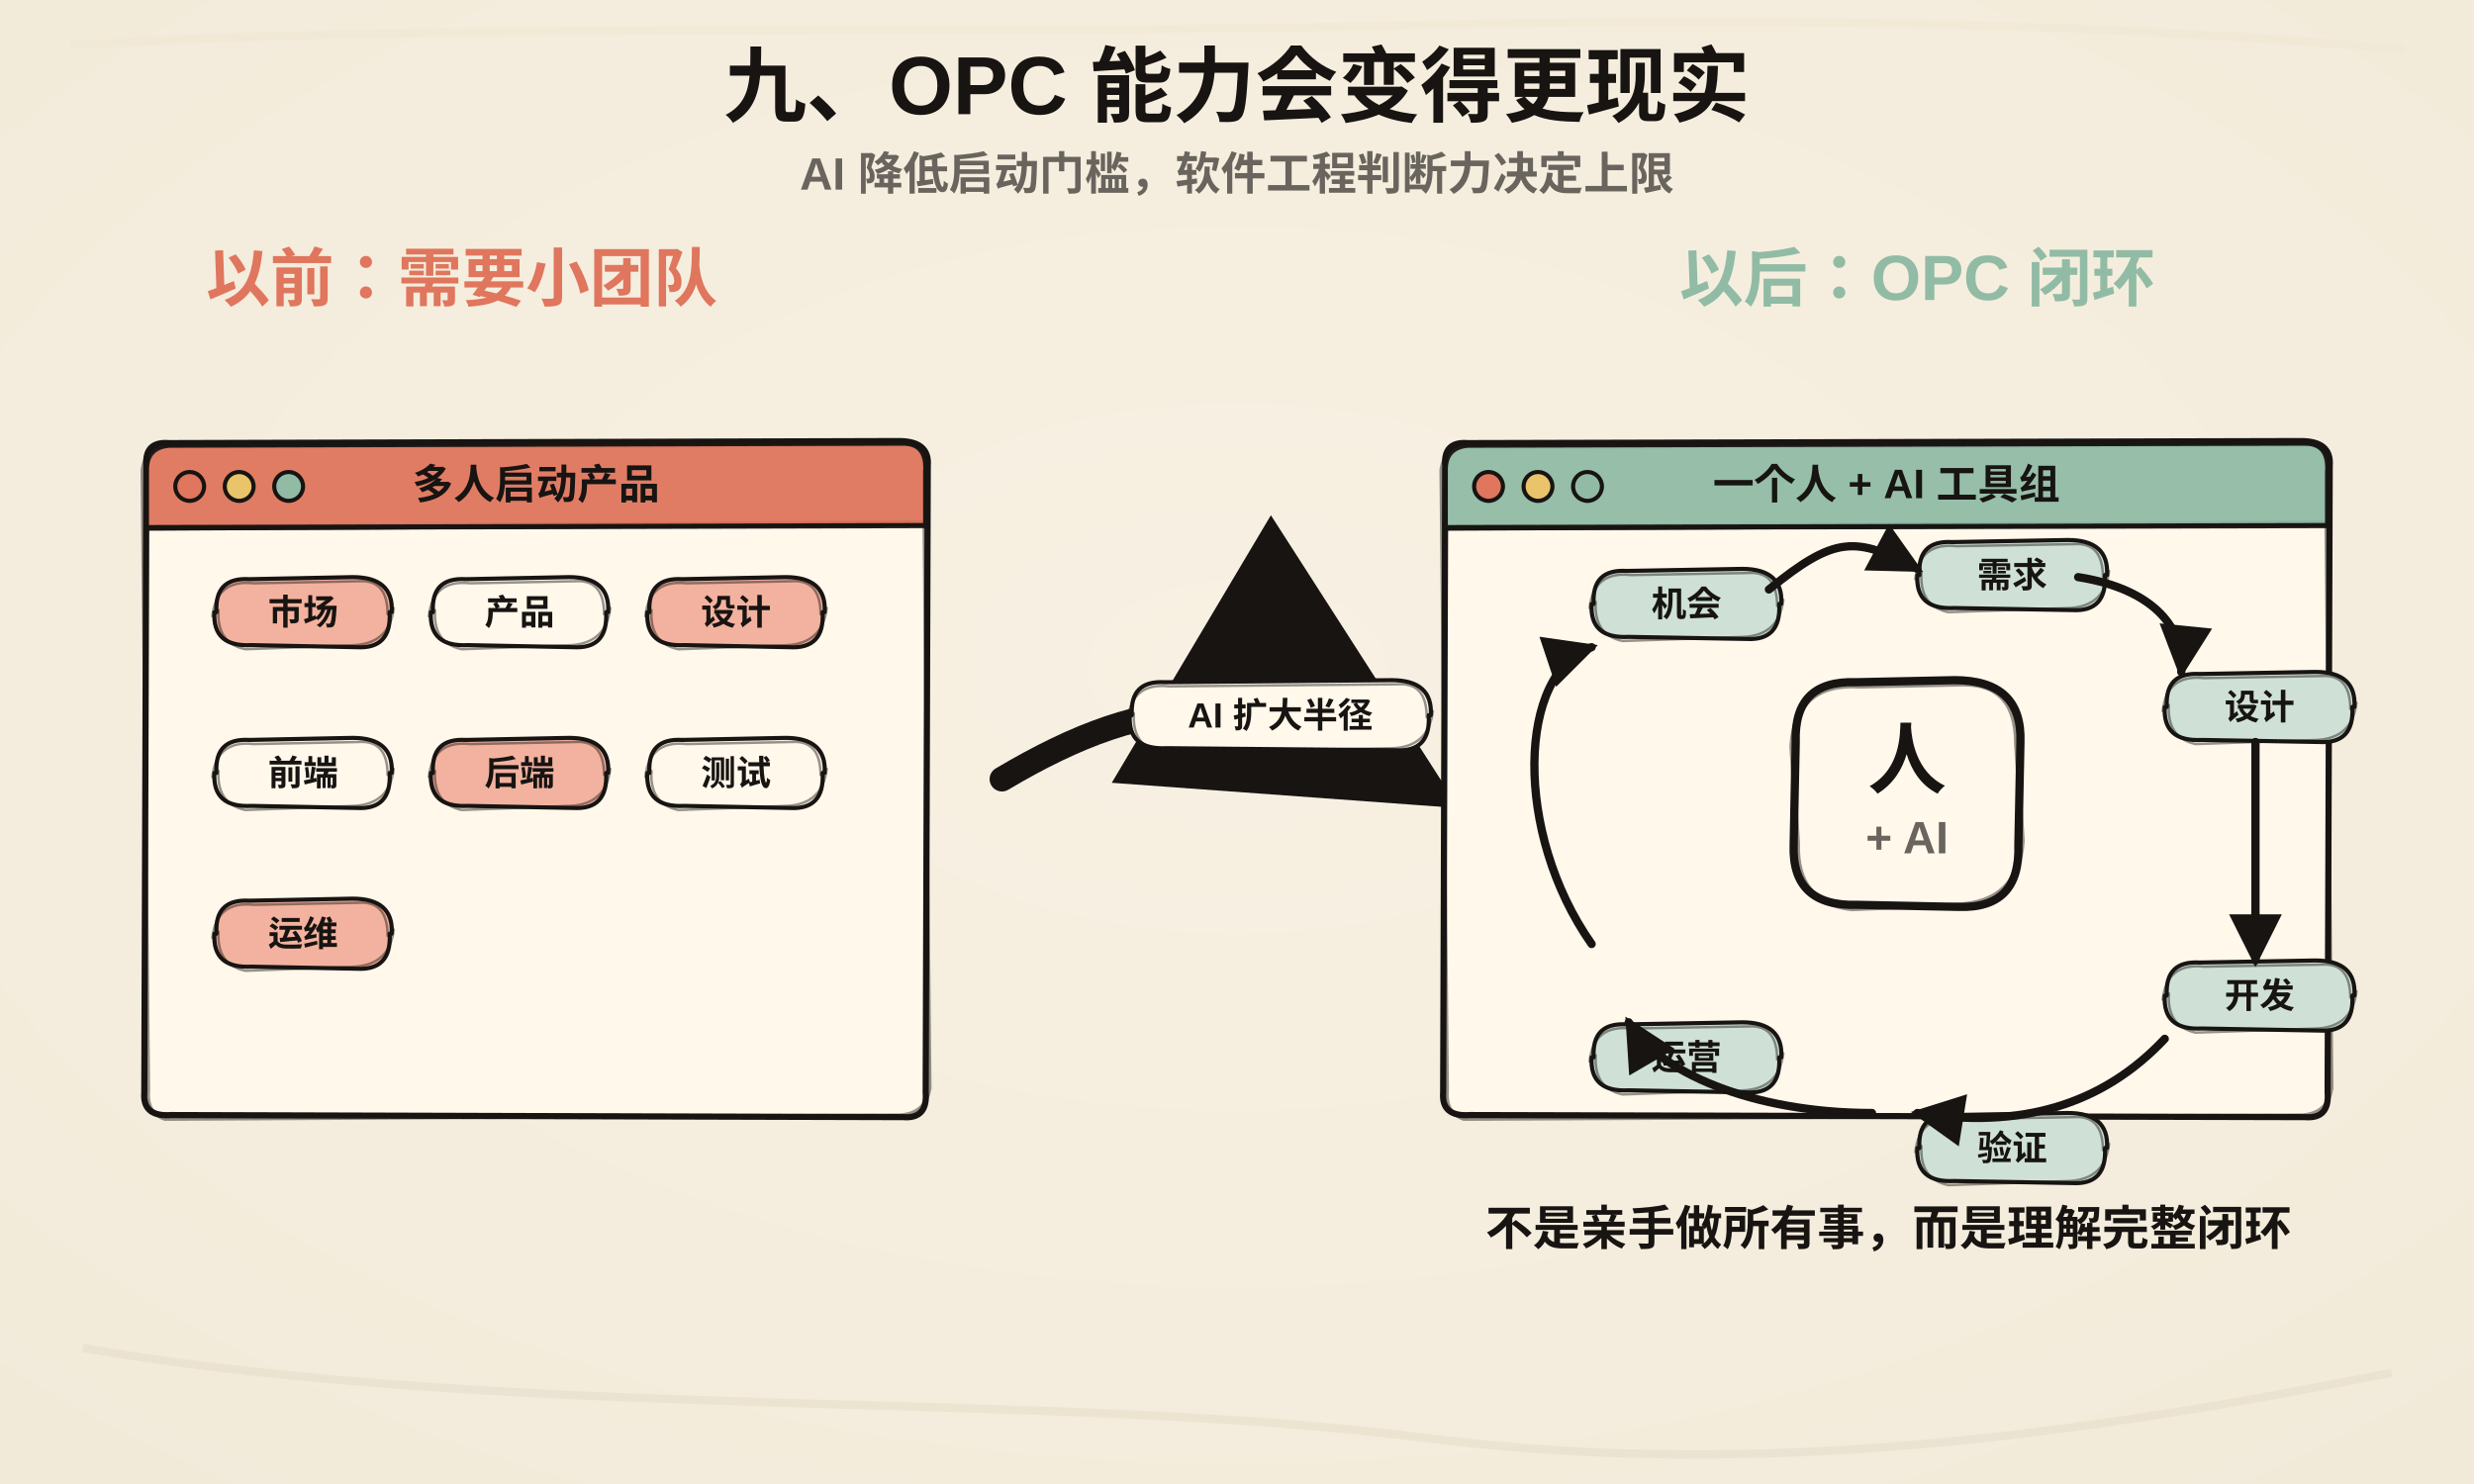
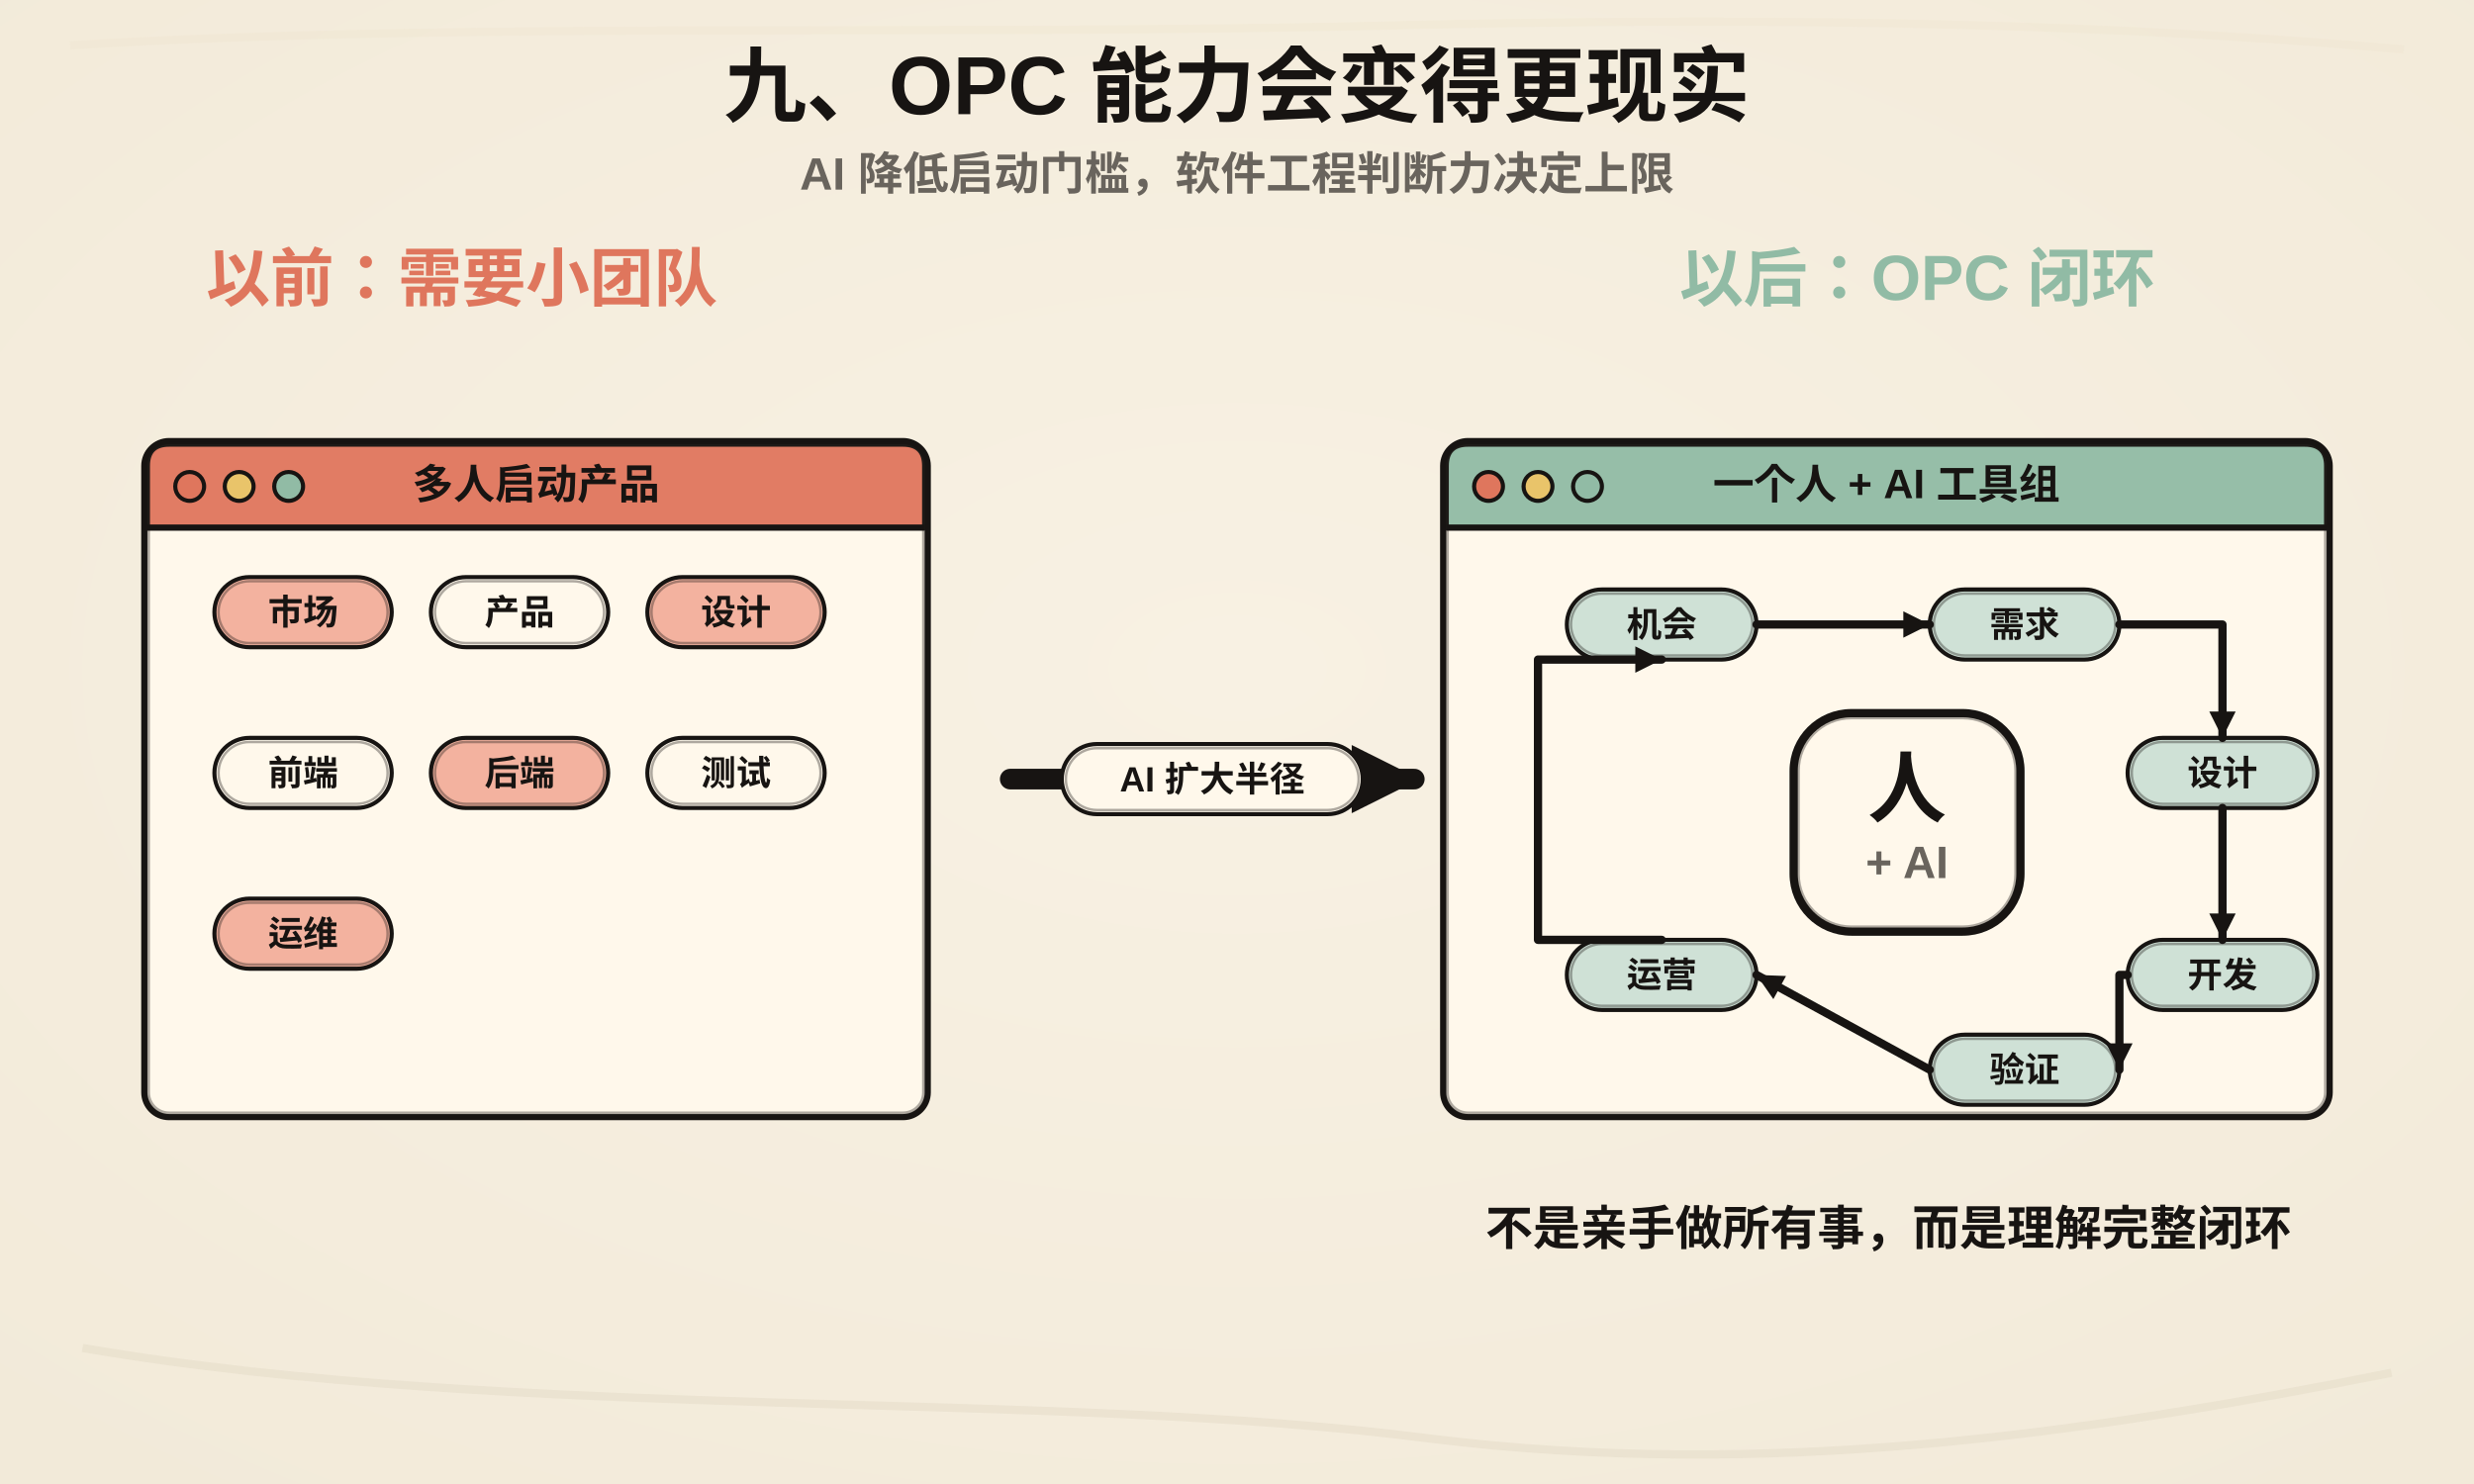
<svg xmlns="http://www.w3.org/2000/svg" width="1200" height="720" viewBox="0 0 1200 720" role="img" aria-labelledby="title desc">
  <defs>
    <radialGradient id="paper" cx="50%" cy="45%" r="72%">
      <stop offset="0%" stop-color="#f8f1e3" />
      <stop offset="100%" stop-color="#f2ead9" />
    </radialGradient>
-     <marker id="arrow" viewBox="0 0 12 12" refX="10" refY="6" markerWidth="13" markerHeight="13" orient="auto">
-       <path d="M 1 1 L 11 6 L 1 11 z" fill="#171412" stroke="#171412" stroke-width="1" />
+     <marker id="arrow" viewBox="0 0 14 14" refX="13" refY="7" markerWidth="34" markerHeight="34" markerUnits="userSpaceOnUse" orient="auto">
+       <path d="M 1 1 L 13 7 L 1 13 z" fill="#171412" stroke="#171412" stroke-width="1" />
    </marker>
-     <marker id="smallArrow" viewBox="0 0 10 10" refX="8" refY="5" markerWidth="8" markerHeight="8" orient="auto">
+     <marker id="smallArrow" viewBox="0 0 10 10" refX="9" refY="5" markerWidth="16" markerHeight="16" markerUnits="userSpaceOnUse" orient="auto">
      <path d="M 1 1 L 9 5 L 1 9 z" fill="#171412" />
    </marker>
    <filter id="softShadow" x="-20%" y="-20%" width="140%" height="140%">
      <feDropShadow dx="0" dy="10" stdDeviation="8" flood-color="#161412" flood-opacity=".10" />
    </filter>
  </defs>
  <rect width="1200" height="720" fill="url(#paper)" />
  <path d="M 40 654 C 250 690 510 674 694 698 C 856 718 1010 696 1160 666" fill="none" stroke="#e6ddca" stroke-width="4" opacity=".6" />
  <path d="M 34 22 C 230 10 460 18 690 12 C 880 8 1030 12 1166 24" fill="none" stroke="#efe5d0" stroke-width="4" opacity=".42" />
  <text x="600" y="56" text-anchor="middle" font-family="'LXGW WenKai','PingFang SC','Microsoft YaHei',Arial,sans-serif" font-size="40" font-weight="900" fill="#171412">九、OPC 能力会变得更现实</text>
  <text x="600" y="92" text-anchor="middle" font-family="'LXGW WenKai','PingFang SC','Microsoft YaHei',Arial,sans-serif" font-size="22" font-weight="700" fill="#69645d">AI 降低启动门槛，软件工程判断力决定上限</text>
  <text x="224" y="146" text-anchor="middle" font-family="'LXGW WenKai','PingFang SC','Microsoft YaHei',Arial,sans-serif" font-size="31" font-weight="900" fill="#df765d">以前：需要小团队</text>
  <g>
    <g opacity="1">
-       <path d="M 82 215 L 436 214 Q 451 214 450 226 L 449 530 Q 450 543 438 542 L 83 541 Q 69 542 70 530 L 71 226 Q 70 214 82 215 Z" fill="#fff8eb" stroke="#171412" stroke-width="3" stroke-linejoin="round" />
-       <path d="M 84 217 L 439 216 Q 448 215 448 227 L 451 528 Q 449 540 437 541 L 80 543 Q 71 540 72 529 L 69 228 Q 71 215 84 217 Z" fill="none" stroke="#171412" stroke-width="1.65" stroke-linejoin="round" opacity=".45" />
+       <rect x="70" y="214" width="380" height="328" rx="12" fill="#fff8eb" stroke="#171412" stroke-width="3" stroke-linejoin="round" />
+       <rect x="72" y="216" width="376" height="324" rx="10" fill="none" stroke="#171412" stroke-width="1.5" stroke-linejoin="round" opacity=".35" />
    </g>
-     <path d="M 71 256 L 449 254" stroke="#171412" stroke-width="3" />
-     <path d="M 82 216 L 438 215 Q 450 215 449 229 L 449 255 L 71 256 L 71 228 Q 71 217 82 216 Z" fill="#df765d" opacity=".95" stroke="#171412" stroke-width="2.5" />
+     <path d="M 82 215.5 L 438 215.5 Q 448.5 215.5 448.5 226 L 448.5 256 L 71.5 256 L 71.5 226 Q 71.5 215.5 82 215.5 Z" fill="#df765d" opacity=".95" stroke="#171412" stroke-width="2.5" />
+     <path d="M 71.5 256 L 448.5 256" stroke="#171412" stroke-width="3" />
    <circle cx="92" cy="236" r="7" fill="#df765d" stroke="#171412" stroke-width="2" />
    <circle cx="116" cy="236" r="7" fill="#e9c46a" stroke="#171412" stroke-width="2" />
    <circle cx="140" cy="236" r="7" fill="#91bba5" stroke="#171412" stroke-width="2" />
    <text x="260" y="242" text-anchor="middle" font-family="'LXGW WenKai','PingFang SC','Microsoft YaHei',Arial,sans-serif" font-size="20" font-weight="800" fill="#171412">多人启动产品</text>
  </g>
  <g>
    <g opacity="1">
-       <path d="M 121 281 L 171 280 Q 191 280 190 297 L 189 297 Q 190 315 173 314 L 122 313 Q 103 314 104 297 L 105 297 Q 104 280 121 281 Z" fill="#f3b29f" stroke="#171412" stroke-width="2" stroke-linejoin="round" />
-       <path d="M 123 283 L 174 282 Q 188 281 188 298 L 191 295 Q 189 312 172 313 L 119 315 Q 105 312 106 296 L 103 299 Q 105 281 123 283 Z" fill="none" stroke="#171412" stroke-width="1.2" stroke-linejoin="round" opacity=".45" />
+       <rect x="104" y="280" width="86" height="34" rx="17" fill="#f3b29f" stroke="#171412" stroke-width="2" stroke-linejoin="round" />
+       <rect x="106" y="282" width="82" height="30" rx="15" fill="none" stroke="#171412" stroke-width="1.2" stroke-linejoin="round" opacity=".35" />
    </g>
    <text x="147" y="303" text-anchor="middle" font-family="'LXGW WenKai','PingFang SC','Microsoft YaHei',Arial,sans-serif" font-size="17" font-weight="800" fill="#171412">市场</text>
  </g>
  <g>
    <g opacity="1">
-       <path d="M 226 281 L 276 280 Q 296 280 295 297 L 294 297 Q 295 315 278 314 L 227 313 Q 208 314 209 297 L 210 297 Q 209 280 226 281 Z" fill="#fff8eb" stroke="#171412" stroke-width="2" stroke-linejoin="round" />
-       <path d="M 228 283 L 279 282 Q 293 281 293 298 L 296 295 Q 294 312 277 313 L 224 315 Q 210 312 211 296 L 208 299 Q 210 281 228 283 Z" fill="none" stroke="#171412" stroke-width="1.2" stroke-linejoin="round" opacity=".45" />
+       <rect x="209" y="280" width="86" height="34" rx="17" fill="#fff8eb" stroke="#171412" stroke-width="2" stroke-linejoin="round" />
+       <rect x="211" y="282" width="82" height="30" rx="15" fill="none" stroke="#171412" stroke-width="1.2" stroke-linejoin="round" opacity=".35" />
    </g>
    <text x="252" y="303" text-anchor="middle" font-family="'LXGW WenKai','PingFang SC','Microsoft YaHei',Arial,sans-serif" font-size="17" font-weight="800" fill="#171412">产品</text>
  </g>
  <g>
    <g opacity="1">
-       <path d="M 331 281 L 381 280 Q 401 280 400 297 L 399 297 Q 400 315 383 314 L 332 313 Q 313 314 314 297 L 315 297 Q 314 280 331 281 Z" fill="#f3b29f" stroke="#171412" stroke-width="2" stroke-linejoin="round" />
-       <path d="M 333 283 L 384 282 Q 398 281 398 298 L 401 295 Q 399 312 382 313 L 329 315 Q 315 312 316 296 L 313 299 Q 315 281 333 283 Z" fill="none" stroke="#171412" stroke-width="1.2" stroke-linejoin="round" opacity=".45" />
+       <rect x="314" y="280" width="86" height="34" rx="17" fill="#f3b29f" stroke="#171412" stroke-width="2" stroke-linejoin="round" />
+       <rect x="316" y="282" width="82" height="30" rx="15" fill="none" stroke="#171412" stroke-width="1.2" stroke-linejoin="round" opacity=".35" />
    </g>
    <text x="357" y="303" text-anchor="middle" font-family="'LXGW WenKai','PingFang SC','Microsoft YaHei',Arial,sans-serif" font-size="17" font-weight="800" fill="#171412">设计</text>
  </g>
  <g>
    <g opacity="1">
-       <path d="M 121 359 L 171 358 Q 191 358 190 375 L 189 375 Q 190 393 173 392 L 122 391 Q 103 392 104 375 L 105 375 Q 104 358 121 359 Z" fill="#fff8eb" stroke="#171412" stroke-width="2" stroke-linejoin="round" />
-       <path d="M 123 361 L 174 360 Q 188 359 188 376 L 191 373 Q 189 390 172 391 L 119 393 Q 105 390 106 374 L 103 377 Q 105 359 123 361 Z" fill="none" stroke="#171412" stroke-width="1.2" stroke-linejoin="round" opacity=".45" />
+       <rect x="104" y="358" width="86" height="34" rx="17" fill="#fff8eb" stroke="#171412" stroke-width="2" stroke-linejoin="round" />
+       <rect x="106" y="360" width="82" height="30" rx="15" fill="none" stroke="#171412" stroke-width="1.2" stroke-linejoin="round" opacity=".35" />
    </g>
    <text x="147" y="381" text-anchor="middle" font-family="'LXGW WenKai','PingFang SC','Microsoft YaHei',Arial,sans-serif" font-size="17" font-weight="800" fill="#171412">前端</text>
  </g>
  <g>
    <g opacity="1">
-       <path d="M 226 359 L 276 358 Q 296 358 295 375 L 294 375 Q 295 393 278 392 L 227 391 Q 208 392 209 375 L 210 375 Q 209 358 226 359 Z" fill="#f3b29f" stroke="#171412" stroke-width="2" stroke-linejoin="round" />
-       <path d="M 228 361 L 279 360 Q 293 359 293 376 L 296 373 Q 294 390 277 391 L 224 393 Q 210 390 211 374 L 208 377 Q 210 359 228 361 Z" fill="none" stroke="#171412" stroke-width="1.2" stroke-linejoin="round" opacity=".45" />
+       <rect x="209" y="358" width="86" height="34" rx="17" fill="#f3b29f" stroke="#171412" stroke-width="2" stroke-linejoin="round" />
+       <rect x="211" y="360" width="82" height="30" rx="15" fill="none" stroke="#171412" stroke-width="1.2" stroke-linejoin="round" opacity=".35" />
    </g>
    <text x="252" y="381" text-anchor="middle" font-family="'LXGW WenKai','PingFang SC','Microsoft YaHei',Arial,sans-serif" font-size="17" font-weight="800" fill="#171412">后端</text>
  </g>
  <g>
    <g opacity="1">
-       <path d="M 331 359 L 381 358 Q 401 358 400 375 L 399 375 Q 400 393 383 392 L 332 391 Q 313 392 314 375 L 315 375 Q 314 358 331 359 Z" fill="#fff8eb" stroke="#171412" stroke-width="2" stroke-linejoin="round" />
-       <path d="M 333 361 L 384 360 Q 398 359 398 376 L 401 373 Q 399 390 382 391 L 329 393 Q 315 390 316 374 L 313 377 Q 315 359 333 361 Z" fill="none" stroke="#171412" stroke-width="1.2" stroke-linejoin="round" opacity=".45" />
+       <rect x="314" y="358" width="86" height="34" rx="17" fill="#fff8eb" stroke="#171412" stroke-width="2" stroke-linejoin="round" />
+       <rect x="316" y="360" width="82" height="30" rx="15" fill="none" stroke="#171412" stroke-width="1.2" stroke-linejoin="round" opacity=".35" />
    </g>
    <text x="357" y="381" text-anchor="middle" font-family="'LXGW WenKai','PingFang SC','Microsoft YaHei',Arial,sans-serif" font-size="17" font-weight="800" fill="#171412">测试</text>
  </g>
  <g>
    <g opacity="1">
-       <path d="M 121 437 L 171 436 Q 191 436 190 453 L 189 453 Q 190 471 173 470 L 122 469 Q 103 470 104 453 L 105 453 Q 104 436 121 437 Z" fill="#f3b29f" stroke="#171412" stroke-width="2" stroke-linejoin="round" />
-       <path d="M 123 439 L 174 438 Q 188 437 188 454 L 191 451 Q 189 468 172 469 L 119 471 Q 105 468 106 452 L 103 455 Q 105 437 123 439 Z" fill="none" stroke="#171412" stroke-width="1.2" stroke-linejoin="round" opacity=".45" />
+       <rect x="104" y="436" width="86" height="34" rx="17" fill="#f3b29f" stroke="#171412" stroke-width="2" stroke-linejoin="round" />
+       <rect x="106" y="438" width="82" height="30" rx="15" fill="none" stroke="#171412" stroke-width="1.2" stroke-linejoin="round" opacity=".35" />
    </g>
    <text x="147" y="459" text-anchor="middle" font-family="'LXGW WenKai','PingFang SC','Microsoft YaHei',Arial,sans-serif" font-size="17" font-weight="800" fill="#171412">运维</text>
  </g>
-   <path d="M 486 378 C 560 334 610 334 684 378" fill="none" stroke="#171412" stroke-width="12" stroke-linecap="round" stroke-linejoin="round" marker-end="url(#arrow)" opacity="1" />
+   <path d="M 490 378 L 686 378" fill="none" stroke="#171412" stroke-width="10" stroke-linecap="round" stroke-linejoin="round" marker-end="url(#arrow)" opacity="1" />
  <g>
    <g opacity="1">
-       <path d="M 565 331 L 675 330 Q 695 330 694 347 L 693 347 Q 694 365 677 364 L 566 363 Q 547 364 548 347 L 549 347 Q 548 330 565 331 Z" fill="#fff8eb" stroke="#171412" stroke-width="2" stroke-linejoin="round" />
-       <path d="M 567 333 L 678 332 Q 692 331 692 348 L 695 345 Q 693 362 676 363 L 563 365 Q 549 362 550 346 L 547 349 Q 549 331 567 333 Z" fill="none" stroke="#171412" stroke-width="1.2" stroke-linejoin="round" opacity=".45" />
+       <rect x="515" y="361" width="146" height="34" rx="17" fill="#fff8eb" stroke="#171412" stroke-width="2" stroke-linejoin="round" />
+       <rect x="517" y="363" width="142" height="30" rx="15" fill="none" stroke="#171412" stroke-width="1.2" stroke-linejoin="round" opacity=".35" />
    </g>
-     <text x="621" y="353" text-anchor="middle" font-family="'LXGW WenKai','PingFang SC','Microsoft YaHei',Arial,sans-serif" font-size="17" font-weight="800" fill="#171412">AI 扩大半径</text>
+     <text x="588" y="384" text-anchor="middle" font-family="'LXGW WenKai','PingFang SC','Microsoft YaHei',Arial,sans-serif" font-size="17" font-weight="800" fill="#171412">AI 扩大半径</text>
  </g>
  <text x="930" y="146" text-anchor="middle" font-family="'LXGW WenKai','PingFang SC','Microsoft YaHei',Arial,sans-serif" font-size="31" font-weight="900" fill="#91bba5">以后：OPC 闭环</text>
  <g>
    <g opacity="1">
-       <path d="M 712 215 L 1116 214 Q 1131 214 1130 226 L 1129 530 Q 1130 543 1118 542 L 713 541 Q 699 542 700 530 L 701 226 Q 700 214 712 215 Z" fill="#fff8eb" stroke="#171412" stroke-width="3" stroke-linejoin="round" />
-       <path d="M 714 217 L 1119 216 Q 1128 215 1128 227 L 1131 528 Q 1129 540 1117 541 L 710 543 Q 701 540 702 529 L 699 228 Q 701 215 714 217 Z" fill="none" stroke="#171412" stroke-width="1.65" stroke-linejoin="round" opacity=".45" />
+       <rect x="700" y="214" width="430" height="328" rx="12" fill="#fff8eb" stroke="#171412" stroke-width="3" stroke-linejoin="round" />
+       <rect x="702" y="216" width="426" height="324" rx="10" fill="none" stroke="#171412" stroke-width="1.5" stroke-linejoin="round" opacity=".35" />
    </g>
-     <path d="M 701 256 L 1129 254" stroke="#171412" stroke-width="3" />
-     <path d="M 712 216 L 1118 215 Q 1130 215 1129 229 L 1129 255 L 701 256 L 701 228 Q 701 217 712 216 Z" fill="#91bba5" opacity=".95" stroke="#171412" stroke-width="2.5" />
+     <path d="M 712 215.5 L 1118 215.5 Q 1128.5 215.5 1128.5 226 L 1128.5 256 L 701.5 256 L 701.5 226 Q 701.5 215.5 712 215.5 Z" fill="#91bba5" opacity=".95" stroke="#171412" stroke-width="2.5" />
+     <path d="M 701.5 256 L 1128.5 256" stroke="#171412" stroke-width="3" />
    <circle cx="722" cy="236" r="7" fill="#df765d" stroke="#171412" stroke-width="2" />
    <circle cx="746" cy="236" r="7" fill="#e9c46a" stroke="#171412" stroke-width="2" />
    <circle cx="770" cy="236" r="7" fill="#91bba5" stroke="#171412" stroke-width="2" />
    <text x="915" y="242" text-anchor="middle" font-family="'LXGW WenKai','PingFang SC','Microsoft YaHei',Arial,sans-serif" font-size="20" font-weight="800" fill="#171412">一个人 + AI 工具组</text>
  </g>
  <g opacity="1">
-     <path d="M 900 331 L 948 330 Q 981 330 980 360 L 979 410 Q 980 441 950 440 L 901 439 Q 869 440 870 410 L 871 360 Q 870 330 900 331 Z" fill="#fff8eb" stroke="#171412" stroke-width="4" stroke-linejoin="round" />
-     <path d="M 902 333 L 951 332 Q 978 331 978 361 L 981 408 Q 979 438 949 439 L 898 441 Q 871 438 872 409 L 869 362 Q 871 331 902 333 Z" fill="none" stroke="#171412" stroke-width="2.2" stroke-linejoin="round" opacity=".45" />
+     <rect x="870" y="346" width="110" height="106" rx="28" fill="#fff8eb" stroke="#171412" stroke-width="4" stroke-linejoin="round" />
+     <rect x="872" y="348" width="106" height="102" rx="26" fill="none" stroke="#171412" stroke-width="2" stroke-linejoin="round" opacity=".35" />
  </g>
-   <text x="925" y="382" text-anchor="middle" font-family="'LXGW WenKai','PingFang SC','Microsoft YaHei',Arial,sans-serif" font-size="38" font-weight="900" fill="#171412">人</text>
-   <text x="925" y="414" text-anchor="middle" font-family="'LXGW WenKai','PingFang SC','Microsoft YaHei',Arial,sans-serif" font-size="22" font-weight="900" fill="#69645d">+ AI</text>
+   <text x="925" y="396" text-anchor="middle" font-family="'LXGW WenKai','PingFang SC','Microsoft YaHei',Arial,sans-serif" font-size="38" font-weight="900" fill="#171412">人</text>
+   <text x="925" y="426" text-anchor="middle" font-family="'LXGW WenKai','PingFang SC','Microsoft YaHei',Arial,sans-serif" font-size="22" font-weight="900" fill="#69645d">+ AI</text>
  <g>
    <g opacity="1">
-       <path d="M 789 277 L 845 276 Q 865 276 864 293 L 863 293 Q 864 311 847 310 L 790 309 Q 771 310 772 293 L 773 293 Q 772 276 789 277 Z" fill="#cfe1d6" stroke="#171412" stroke-width="2" stroke-linejoin="round" />
-       <path d="M 791 279 L 848 278 Q 862 277 862 294 L 865 291 Q 863 308 846 309 L 787 311 Q 773 308 774 292 L 771 295 Q 773 277 791 279 Z" fill="none" stroke="#171412" stroke-width="1.2" stroke-linejoin="round" opacity=".45" />
+       <rect x="760" y="286" width="92" height="34" rx="17" fill="#cfe1d6" stroke="#171412" stroke-width="2" stroke-linejoin="round" />
+       <rect x="762" y="288" width="88" height="30" rx="15" fill="none" stroke="#171412" stroke-width="1.2" stroke-linejoin="round" opacity=".35" />
    </g>
-     <text x="818" y="299" text-anchor="middle" font-family="'LXGW WenKai','PingFang SC','Microsoft YaHei',Arial,sans-serif" font-size="17" font-weight="800" fill="#171412">机会</text>
+     <text x="806" y="309" text-anchor="middle" font-family="'LXGW WenKai','PingFang SC','Microsoft YaHei',Arial,sans-serif" font-size="17" font-weight="800" fill="#171412">机会</text>
  </g>
  <g>
    <g opacity="1">
-       <path d="M 947 263 L 1003 262 Q 1023 262 1022 279 L 1021 279 Q 1022 297 1005 296 L 948 295 Q 929 296 930 279 L 931 279 Q 930 262 947 263 Z" fill="#cfe1d6" stroke="#171412" stroke-width="2" stroke-linejoin="round" />
-       <path d="M 949 265 L 1006 264 Q 1020 263 1020 280 L 1023 277 Q 1021 294 1004 295 L 945 297 Q 931 294 932 278 L 929 281 Q 931 263 949 265 Z" fill="none" stroke="#171412" stroke-width="1.2" stroke-linejoin="round" opacity=".45" />
+       <rect x="936" y="286" width="92" height="34" rx="17" fill="#cfe1d6" stroke="#171412" stroke-width="2" stroke-linejoin="round" />
+       <rect x="938" y="288" width="88" height="30" rx="15" fill="none" stroke="#171412" stroke-width="1.2" stroke-linejoin="round" opacity=".35" />
    </g>
-     <text x="976" y="285" text-anchor="middle" font-family="'LXGW WenKai','PingFang SC','Microsoft YaHei',Arial,sans-serif" font-size="17" font-weight="800" fill="#171412">需求</text>
+     <text x="982" y="309" text-anchor="middle" font-family="'LXGW WenKai','PingFang SC','Microsoft YaHei',Arial,sans-serif" font-size="17" font-weight="800" fill="#171412">需求</text>
  </g>
  <g>
    <g opacity="1">
-       <path d="M 1067 327 L 1123 326 Q 1143 326 1142 343 L 1141 343 Q 1142 361 1125 360 L 1068 359 Q 1049 360 1050 343 L 1051 343 Q 1050 326 1067 327 Z" fill="#cfe1d6" stroke="#171412" stroke-width="2" stroke-linejoin="round" />
-       <path d="M 1069 329 L 1126 328 Q 1140 327 1140 344 L 1143 341 Q 1141 358 1124 359 L 1065 361 Q 1051 358 1052 342 L 1049 345 Q 1051 327 1069 329 Z" fill="none" stroke="#171412" stroke-width="1.2" stroke-linejoin="round" opacity=".45" />
+       <rect x="1032" y="358" width="92" height="34" rx="17" fill="#cfe1d6" stroke="#171412" stroke-width="2" stroke-linejoin="round" />
+       <rect x="1034" y="360" width="88" height="30" rx="15" fill="none" stroke="#171412" stroke-width="1.2" stroke-linejoin="round" opacity=".35" />
    </g>
-     <text x="1096" y="349" text-anchor="middle" font-family="'LXGW WenKai','PingFang SC','Microsoft YaHei',Arial,sans-serif" font-size="17" font-weight="800" fill="#171412">设计</text>
+     <text x="1078" y="381" text-anchor="middle" font-family="'LXGW WenKai','PingFang SC','Microsoft YaHei',Arial,sans-serif" font-size="17" font-weight="800" fill="#171412">设计</text>
  </g>
  <g>
    <g opacity="1">
-       <path d="M 1067 467 L 1123 466 Q 1143 466 1142 483 L 1141 483 Q 1142 501 1125 500 L 1068 499 Q 1049 500 1050 483 L 1051 483 Q 1050 466 1067 467 Z" fill="#cfe1d6" stroke="#171412" stroke-width="2" stroke-linejoin="round" />
-       <path d="M 1069 469 L 1126 468 Q 1140 467 1140 484 L 1143 481 Q 1141 498 1124 499 L 1065 501 Q 1051 498 1052 482 L 1049 485 Q 1051 467 1069 469 Z" fill="none" stroke="#171412" stroke-width="1.2" stroke-linejoin="round" opacity=".45" />
+       <rect x="1032" y="456" width="92" height="34" rx="17" fill="#cfe1d6" stroke="#171412" stroke-width="2" stroke-linejoin="round" />
+       <rect x="1034" y="458" width="88" height="30" rx="15" fill="none" stroke="#171412" stroke-width="1.2" stroke-linejoin="round" opacity=".35" />
    </g>
-     <text x="1096" y="489" text-anchor="middle" font-family="'LXGW WenKai','PingFang SC','Microsoft YaHei',Arial,sans-serif" font-size="17" font-weight="800" fill="#171412">开发</text>
+     <text x="1078" y="479" text-anchor="middle" font-family="'LXGW WenKai','PingFang SC','Microsoft YaHei',Arial,sans-serif" font-size="17" font-weight="800" fill="#171412">开发</text>
  </g>
  <g>
    <g opacity="1">
-       <path d="M 947 541 L 1003 540 Q 1023 540 1022 557 L 1021 557 Q 1022 575 1005 574 L 948 573 Q 929 574 930 557 L 931 557 Q 930 540 947 541 Z" fill="#cfe1d6" stroke="#171412" stroke-width="2" stroke-linejoin="round" />
-       <path d="M 949 543 L 1006 542 Q 1020 541 1020 558 L 1023 555 Q 1021 572 1004 573 L 945 575 Q 931 572 932 556 L 929 559 Q 931 541 949 543 Z" fill="none" stroke="#171412" stroke-width="1.2" stroke-linejoin="round" opacity=".45" />
+       <rect x="936" y="502" width="92" height="34" rx="17" fill="#cfe1d6" stroke="#171412" stroke-width="2" stroke-linejoin="round" />
+       <rect x="938" y="504" width="88" height="30" rx="15" fill="none" stroke="#171412" stroke-width="1.2" stroke-linejoin="round" opacity=".35" />
    </g>
-     <text x="976" y="563" text-anchor="middle" font-family="'LXGW WenKai','PingFang SC','Microsoft YaHei',Arial,sans-serif" font-size="17" font-weight="800" fill="#171412">验证</text>
+     <text x="982" y="525" text-anchor="middle" font-family="'LXGW WenKai','PingFang SC','Microsoft YaHei',Arial,sans-serif" font-size="17" font-weight="800" fill="#171412">验证</text>
  </g>
  <g>
    <g opacity="1">
-       <path d="M 789 497 L 845 496 Q 865 496 864 513 L 863 513 Q 864 531 847 530 L 790 529 Q 771 530 772 513 L 773 513 Q 772 496 789 497 Z" fill="#cfe1d6" stroke="#171412" stroke-width="2" stroke-linejoin="round" />
-       <path d="M 791 499 L 848 498 Q 862 497 862 514 L 865 511 Q 863 528 846 529 L 787 531 Q 773 528 774 512 L 771 515 Q 773 497 791 499 Z" fill="none" stroke="#171412" stroke-width="1.2" stroke-linejoin="round" opacity=".45" />
+       <rect x="760" y="456" width="92" height="34" rx="17" fill="#cfe1d6" stroke="#171412" stroke-width="2" stroke-linejoin="round" />
+       <rect x="762" y="458" width="88" height="30" rx="15" fill="none" stroke="#171412" stroke-width="1.2" stroke-linejoin="round" opacity=".35" />
    </g>
-     <text x="818" y="519" text-anchor="middle" font-family="'LXGW WenKai','PingFang SC','Microsoft YaHei',Arial,sans-serif" font-size="17" font-weight="800" fill="#171412">运营</text>
+     <text x="806" y="479" text-anchor="middle" font-family="'LXGW WenKai','PingFang SC','Microsoft YaHei',Arial,sans-serif" font-size="17" font-weight="800" fill="#171412">运营</text>
  </g>
-   <path d="M 858 286 C 890 260 900 260 930 276" fill="none" stroke="#171412" stroke-width="4" stroke-linecap="round" stroke-linejoin="round" marker-end="url(#smallArrow)" opacity="1" />
-   <path d="M 1008 280 C 1046 286 1060 306 1058 326" fill="none" stroke="#171412" stroke-width="4" stroke-linecap="round" stroke-linejoin="round" marker-end="url(#smallArrow)" opacity="1" />
-   <path d="M 1094 360 L 1094 466" fill="none" stroke="#171412" stroke-width="4" stroke-linecap="round" stroke-linejoin="round" marker-end="url(#smallArrow)" opacity="1" />
-   <path d="M 1050 504 C 1020 536 980 548 930 540" fill="none" stroke="#171412" stroke-width="4" stroke-linecap="round" stroke-linejoin="round" marker-end="url(#smallArrow)" opacity="1" />
-   <path d="M 908 540 C 850 540 804 520 790 496" fill="none" stroke="#171412" stroke-width="4" stroke-linecap="round" stroke-linejoin="round" marker-end="url(#smallArrow)" opacity="1" />
-   <path d="M 772 458 C 734 404 736 326 772 314" fill="none" stroke="#171412" stroke-width="4" stroke-linecap="round" stroke-linejoin="round" marker-end="url(#smallArrow)" opacity="1" />
+   <path d="M 852 303 L 936 303" fill="none" stroke="#171412" stroke-width="4" stroke-linecap="round" stroke-linejoin="round" marker-end="url(#smallArrow)" opacity="1" />
+   <path d="M 1028 303 L 1078 303 L 1078 358 L 1078 358" fill="none" stroke="#171412" stroke-width="4" stroke-linecap="round" stroke-linejoin="round" marker-end="url(#smallArrow)" opacity="1" />
+   <path d="M 1078 392 L 1078 456" fill="none" stroke="#171412" stroke-width="4" stroke-linecap="round" stroke-linejoin="round" marker-end="url(#smallArrow)" opacity="1" />
+   <path d="M 1032 473 L 1028 473 L 1028 519 L 1028 519" fill="none" stroke="#171412" stroke-width="4" stroke-linecap="round" stroke-linejoin="round" marker-end="url(#smallArrow)" opacity="1" />
+   <path d="M 936 519 L 852 473" fill="none" stroke="#171412" stroke-width="4" stroke-linecap="round" stroke-linejoin="round" marker-end="url(#smallArrow)" opacity="1" />
+   <path d="M 806 456 L 746 456 L 746 320 L 806 320" fill="none" stroke="#171412" stroke-width="4" stroke-linecap="round" stroke-linejoin="round" marker-end="url(#smallArrow)" opacity="1" />
  <text x="916" y="604" text-anchor="middle" font-family="'LXGW WenKai','PingFang SC','Microsoft YaHei',Arial,sans-serif" font-size="23" font-weight="900" fill="#171412">不是亲手做所有事，而是理解完整闭环</text>
</svg>
